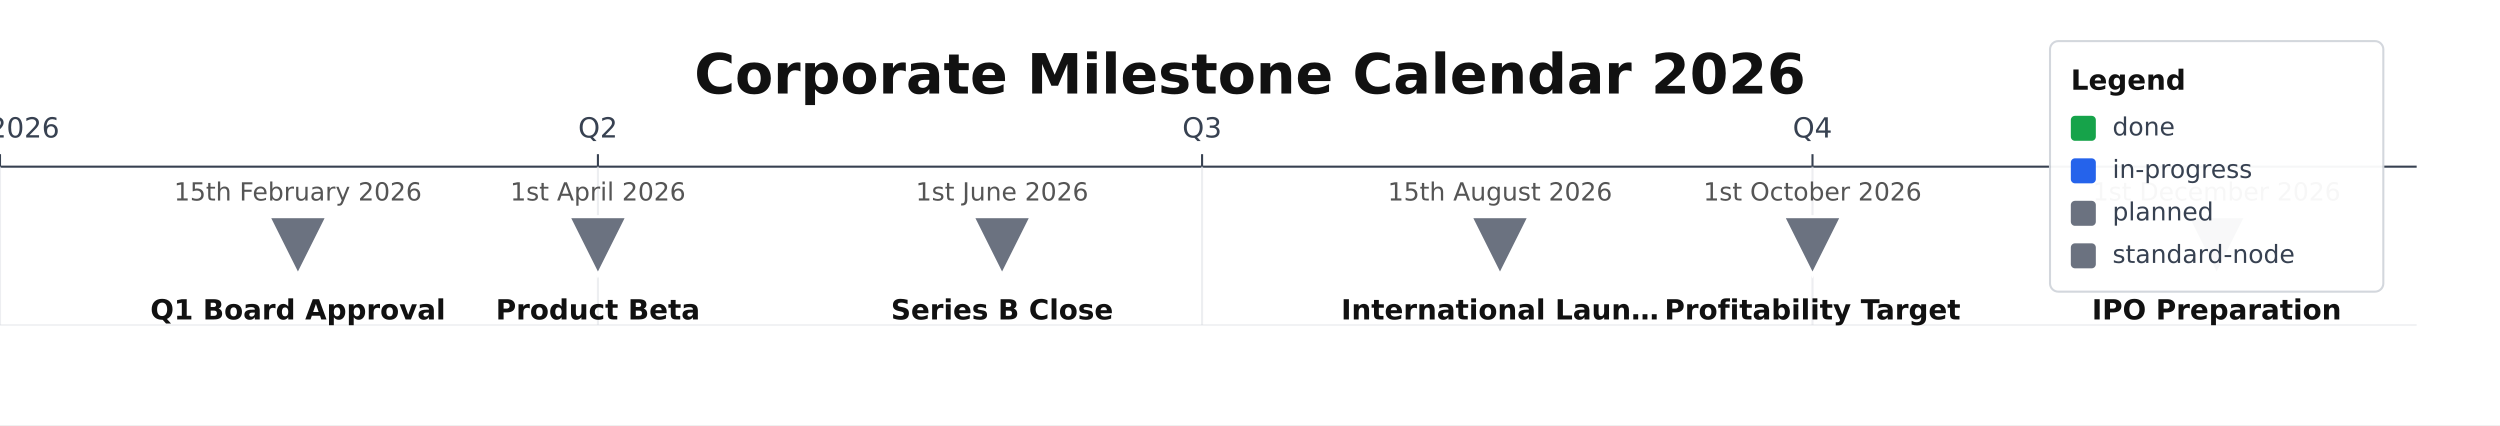
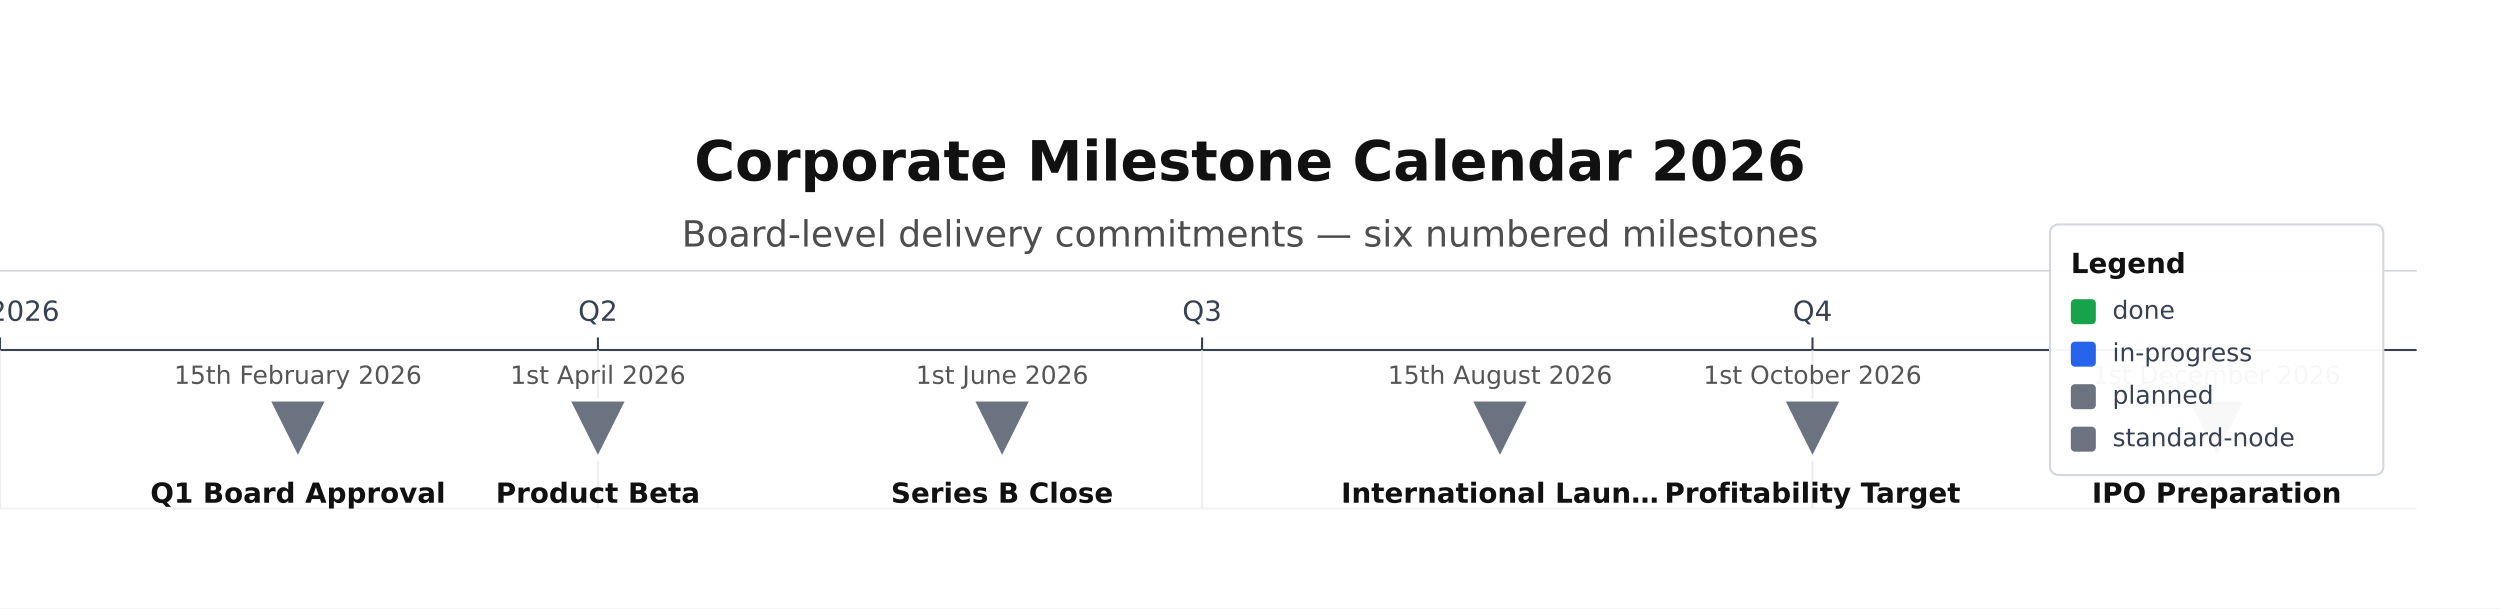
- <svg xmlns="http://www.w3.org/2000/svg" height="204" version="1.1" viewBox="0 0 1200 204" width="1200">
-   <rect fill="#FFFFFF" height="204" width="1200" x="0" y="0" />
-   <text dominant-baseline="middle" fill="#111111" font-family="DejaVu Sans, Courier New, Courier, monospace" font-size="26.67" font-weight="700" text-anchor="middle" x="600" y="37.33">Corporate Milestone Calendar 2026</text>
-   <line stroke="#374151" stroke-width="1" x1="0" x2="1160" y1="80" y2="80" />
-   <line stroke="#374151" stroke-width="1" x1="0" x2="0" y1="74" y2="80" />
-   <line opacity="0.7" stroke="#E5E7EB" stroke-width="1" x1="0" x2="0" y1="80" y2="156" />
-   <text dominant-baseline="alphabetic" fill="#374151" font-family="DejaVu Sans, Courier New, Courier, monospace" font-size="13.33" font-weight="400" text-anchor="middle" x="0" y="66">Q1 2026</text>
-   <line stroke="#374151" stroke-width="1" x1="287" x2="287" y1="74" y2="80" />
-   <line opacity="0.7" stroke="#E5E7EB" stroke-width="1" x1="287" x2="287" y1="80" y2="156" />
-   <text dominant-baseline="alphabetic" fill="#374151" font-family="DejaVu Sans, Courier New, Courier, monospace" font-size="13.33" font-weight="400" text-anchor="middle" x="287" y="66">Q2</text>
-   <line stroke="#374151" stroke-width="1" x1="577" x2="577" y1="74" y2="80" />
-   <line opacity="0.7" stroke="#E5E7EB" stroke-width="1" x1="577" x2="577" y1="80" y2="156" />
-   <text dominant-baseline="alphabetic" fill="#374151" font-family="DejaVu Sans, Courier New, Courier, monospace" font-size="13.33" font-weight="400" text-anchor="middle" x="577" y="66">Q3</text>
-   <line stroke="#374151" stroke-width="1" x1="870" x2="870" y1="74" y2="80" />
-   <line opacity="0.7" stroke="#E5E7EB" stroke-width="1" x1="870" x2="870" y1="80" y2="156" />
-   <text dominant-baseline="alphabetic" fill="#374151" font-family="DejaVu Sans, Courier New, Courier, monospace" font-size="13.33" font-weight="400" text-anchor="middle" x="870" y="66">Q4</text>
-   <line opacity="0.3" stroke="#D1D5DB" stroke-width="1" x1="0" x2="1160" y1="156" y2="156" />
-   <path d="M 129 104 L 157 104 L 143 132 Z" fill="#6B7280" stroke="#FFFFFF" stroke-width="1.5" />
-   <text dominant-baseline="alphabetic" fill="#555555" font-family="DejaVu Sans, Courier New, Courier, monospace" font-size="12" font-weight="400" text-anchor="middle" x="143.01" y="96.24">15th February 2026</text>
-   <text dominant-baseline="alphabetic" fill="#111111" font-family="DejaVu Sans, Courier New, Courier, monospace" font-size="13.33" font-weight="600" text-anchor="middle" x="143.01" y="153.33">Q1 Board Approval</text>
-   <path d="M 273 104 L 301 104 L 287 132 Z" fill="#6B7280" stroke="#FFFFFF" stroke-width="1.5" />
-   <text dominant-baseline="alphabetic" fill="#555555" font-family="DejaVu Sans, Courier New, Courier, monospace" font-size="12" font-weight="400" text-anchor="middle" x="287.01" y="96.24">1st April 2026</text>
-   <text dominant-baseline="alphabetic" fill="#111111" font-family="DejaVu Sans, Courier New, Courier, monospace" font-size="13.33" font-weight="600" text-anchor="middle" x="287" y="153.33">Product Beta</text>
-   <path d="M 467 104 L 495 104 L 481 132 Z" fill="#6B7280" stroke="#FFFFFF" stroke-width="1.5" />
-   <text dominant-baseline="alphabetic" fill="#555555" font-family="DejaVu Sans, Courier New, Courier, monospace" font-size="12" font-weight="400" text-anchor="middle" x="481" y="96.24">1st June 2026</text>
-   <text dominant-baseline="alphabetic" fill="#111111" font-family="DejaVu Sans, Courier New, Courier, monospace" font-size="13.33" font-weight="600" text-anchor="middle" x="481" y="153.33">Series B Close</text>
-   <path d="M 706 104 L 734 104 L 720 132 Z" fill="#6B7280" stroke="#FFFFFF" stroke-width="1.5" />
-   <text dominant-baseline="alphabetic" fill="#555555" font-family="DejaVu Sans, Courier New, Courier, monospace" font-size="12" font-weight="400" text-anchor="middle" x="720.01" y="96.24">15th August 2026</text>
-   <text dominant-baseline="alphabetic" fill="#111111" font-family="DejaVu Sans, Courier New, Courier, monospace" font-size="13.33" font-weight="600" text-anchor="middle" x="720" y="153.33">International Laun…</text>
-   <path d="M 856 104 L 884 104 L 870 132 Z" fill="#6B7280" stroke="#FFFFFF" stroke-width="1.5" />
-   <text dominant-baseline="alphabetic" fill="#555555" font-family="DejaVu Sans, Courier New, Courier, monospace" font-size="12" font-weight="400" text-anchor="middle" x="870.01" y="96.24">1st October 2026</text>
-   <text dominant-baseline="alphabetic" fill="#111111" font-family="DejaVu Sans, Courier New, Courier, monospace" font-size="13.33" font-weight="600" text-anchor="middle" x="870.01" y="153.33">Profitability Target</text>
-   <path d="M 1050 104 L 1078 104 L 1064 132 Z" fill="#6B7280" stroke="#FFFFFF" stroke-width="1.5" />
-   <text dominant-baseline="alphabetic" fill="#555555" font-family="DejaVu Sans, Courier New, Courier, monospace" font-size="12" font-weight="400" text-anchor="middle" x="1064" y="96.24">1st December 2026</text>
-   <text dominant-baseline="alphabetic" fill="#111111" font-family="DejaVu Sans, Courier New, Courier, monospace" font-size="13.33" font-weight="600" text-anchor="middle" x="1064" y="153.33">IPO Preparation</text>
-   <rect fill="#FFFFFF" height="120.27" opacity="0.95" rx="4" stroke="#D1D5DB" stroke-width="1" width="160" x="984" y="19.73" />
-   <text dominant-baseline="alphabetic" fill="#111111" font-family="DejaVu Sans, Courier New, Courier, monospace" font-size="13.33" font-weight="700" text-anchor="start" x="994" y="43.07">Legend</text>
-   <rect fill="#16A34A" height="12" rx="2" width="12" x="994" y="55.6" />
-   <text dominant-baseline="middle" fill="#374151" font-family="DejaVu Sans, Courier New, Courier, monospace" font-size="12" font-weight="400" text-anchor="start" x="1014" y="61.6">done</text>
-   <rect fill="#2563EB" height="12" rx="2" width="12" x="994" y="76" />
-   <text dominant-baseline="middle" fill="#374151" font-family="DejaVu Sans, Courier New, Courier, monospace" font-size="12" font-weight="400" text-anchor="start" x="1014" y="82">in-progress</text>
-   <rect fill="#6B7280" height="12" rx="2" width="12" x="994" y="96.4" />
-   <text dominant-baseline="middle" fill="#374151" font-family="DejaVu Sans, Courier New, Courier, monospace" font-size="12" font-weight="400" text-anchor="start" x="1014" y="102.4">planned</text>
-   <rect fill="#6B7280" height="12" rx="2" width="12" x="994" y="116.8" />
-   <text dominant-baseline="middle" fill="#374151" font-family="DejaVu Sans, Courier New, Courier, monospace" font-size="12" font-weight="400" text-anchor="start" x="1014" y="122.8">standard-node</text>
+ <svg xmlns="http://www.w3.org/2000/svg" height="292" version="1.1" viewBox="0 0 1200 292" width="1200">
+   <rect fill="#FFFFFF" height="292" width="1200" x="0" y="0" />
+   <text dominant-baseline="alphabetic" fill="#111111" font-family="DejaVu Sans, Courier New, Courier, monospace" font-size="26.67" font-weight="700" text-anchor="middle" x="600" y="86.67">Corporate Milestone Calendar 2026</text>
+   <text dominant-baseline="alphabetic" fill="#111111" font-family="DejaVu Sans, Courier New, Courier, monospace" font-size="17.33" font-weight="400" opacity="0.75" text-anchor="middle" x="600" y="118.33">Board-level delivery commitments — six numbered milestones</text>
+   <line opacity="0.35" stroke="#374151" stroke-width="0.5" x1="0" x2="1160" y1="130" y2="130" />
+   <line stroke="#374151" stroke-width="1" x1="0" x2="1160" y1="168" y2="168" />
+   <line stroke="#374151" stroke-width="1" x1="0" x2="0" y1="162" y2="168" />
+   <line opacity="0.7" stroke="#E5E7EB" stroke-width="1" x1="0" x2="0" y1="168" y2="244" />
+   <text dominant-baseline="alphabetic" fill="#374151" font-family="DejaVu Sans, Courier New, Courier, monospace" font-size="13.33" font-weight="400" text-anchor="middle" x="0" y="154">Q1 2026</text>
+   <line stroke="#374151" stroke-width="1" x1="287" x2="287" y1="162" y2="168" />
+   <line opacity="0.7" stroke="#E5E7EB" stroke-width="1" x1="287" x2="287" y1="168" y2="244" />
+   <text dominant-baseline="alphabetic" fill="#374151" font-family="DejaVu Sans, Courier New, Courier, monospace" font-size="13.33" font-weight="400" text-anchor="middle" x="287" y="154">Q2</text>
+   <line stroke="#374151" stroke-width="1" x1="577" x2="577" y1="162" y2="168" />
+   <line opacity="0.7" stroke="#E5E7EB" stroke-width="1" x1="577" x2="577" y1="168" y2="244" />
+   <text dominant-baseline="alphabetic" fill="#374151" font-family="DejaVu Sans, Courier New, Courier, monospace" font-size="13.33" font-weight="400" text-anchor="middle" x="577" y="154">Q3</text>
+   <line stroke="#374151" stroke-width="1" x1="870" x2="870" y1="162" y2="168" />
+   <line opacity="0.7" stroke="#E5E7EB" stroke-width="1" x1="870" x2="870" y1="168" y2="244" />
+   <text dominant-baseline="alphabetic" fill="#374151" font-family="DejaVu Sans, Courier New, Courier, monospace" font-size="13.33" font-weight="400" text-anchor="middle" x="870" y="154">Q4</text>
+   <line opacity="0.3" stroke="#D1D5DB" stroke-width="1" x1="0" x2="1160" y1="244" y2="244" />
+   <path d="M 129 192 L 157 192 L 143 220 Z" fill="#6B7280" stroke="#FFFFFF" stroke-width="1.5" />
+   <text dominant-baseline="alphabetic" fill="#555555" font-family="DejaVu Sans, Courier New, Courier, monospace" font-size="12" font-weight="400" text-anchor="middle" x="143.01" y="184.24">15th February 2026</text>
+   <text dominant-baseline="alphabetic" fill="#111111" font-family="DejaVu Sans, Courier New, Courier, monospace" font-size="13.33" font-weight="600" text-anchor="middle" x="143.01" y="241.33">Q1 Board Approval</text>
+   <path d="M 273 192 L 301 192 L 287 220 Z" fill="#6B7280" stroke="#FFFFFF" stroke-width="1.5" />
+   <text dominant-baseline="alphabetic" fill="#555555" font-family="DejaVu Sans, Courier New, Courier, monospace" font-size="12" font-weight="400" text-anchor="middle" x="287.01" y="184.24">1st April 2026</text>
+   <text dominant-baseline="alphabetic" fill="#111111" font-family="DejaVu Sans, Courier New, Courier, monospace" font-size="13.33" font-weight="600" text-anchor="middle" x="287" y="241.33">Product Beta</text>
+   <path d="M 467 192 L 495 192 L 481 220 Z" fill="#6B7280" stroke="#FFFFFF" stroke-width="1.5" />
+   <text dominant-baseline="alphabetic" fill="#555555" font-family="DejaVu Sans, Courier New, Courier, monospace" font-size="12" font-weight="400" text-anchor="middle" x="481" y="184.24">1st June 2026</text>
+   <text dominant-baseline="alphabetic" fill="#111111" font-family="DejaVu Sans, Courier New, Courier, monospace" font-size="13.33" font-weight="600" text-anchor="middle" x="481" y="241.33">Series B Close</text>
+   <path d="M 706 192 L 734 192 L 720 220 Z" fill="#6B7280" stroke="#FFFFFF" stroke-width="1.5" />
+   <text dominant-baseline="alphabetic" fill="#555555" font-family="DejaVu Sans, Courier New, Courier, monospace" font-size="12" font-weight="400" text-anchor="middle" x="720.01" y="184.24">15th August 2026</text>
+   <text dominant-baseline="alphabetic" fill="#111111" font-family="DejaVu Sans, Courier New, Courier, monospace" font-size="13.33" font-weight="600" text-anchor="middle" x="720" y="241.33">International Laun…</text>
+   <path d="M 856 192 L 884 192 L 870 220 Z" fill="#6B7280" stroke="#FFFFFF" stroke-width="1.5" />
+   <text dominant-baseline="alphabetic" fill="#555555" font-family="DejaVu Sans, Courier New, Courier, monospace" font-size="12" font-weight="400" text-anchor="middle" x="870.01" y="184.24">1st October 2026</text>
+   <text dominant-baseline="alphabetic" fill="#111111" font-family="DejaVu Sans, Courier New, Courier, monospace" font-size="13.33" font-weight="600" text-anchor="middle" x="870.01" y="241.33">Profitability Target</text>
+   <path d="M 1050 192 L 1078 192 L 1064 220 Z" fill="#6B7280" stroke="#FFFFFF" stroke-width="1.5" />
+   <text dominant-baseline="alphabetic" fill="#555555" font-family="DejaVu Sans, Courier New, Courier, monospace" font-size="12" font-weight="400" text-anchor="middle" x="1064" y="184.24">1st December 2026</text>
+   <text dominant-baseline="alphabetic" fill="#111111" font-family="DejaVu Sans, Courier New, Courier, monospace" font-size="13.33" font-weight="600" text-anchor="middle" x="1064" y="241.33">IPO Preparation</text>
+   <rect fill="#FFFFFF" height="120.27" opacity="0.95" rx="4" stroke="#D1D5DB" stroke-width="1" width="160" x="984" y="107.73" />
+   <text dominant-baseline="alphabetic" fill="#111111" font-family="DejaVu Sans, Courier New, Courier, monospace" font-size="13.33" font-weight="700" text-anchor="start" x="994" y="131.07">Legend</text>
+   <rect fill="#16A34A" height="12" rx="2" width="12" x="994" y="143.6" />
+   <text dominant-baseline="middle" fill="#374151" font-family="DejaVu Sans, Courier New, Courier, monospace" font-size="12" font-weight="400" text-anchor="start" x="1014" y="149.6">done</text>
+   <rect fill="#2563EB" height="12" rx="2" width="12" x="994" y="164" />
+   <text dominant-baseline="middle" fill="#374151" font-family="DejaVu Sans, Courier New, Courier, monospace" font-size="12" font-weight="400" text-anchor="start" x="1014" y="170">in-progress</text>
+   <rect fill="#6B7280" height="12" rx="2" width="12" x="994" y="184.4" />
+   <text dominant-baseline="middle" fill="#374151" font-family="DejaVu Sans, Courier New, Courier, monospace" font-size="12" font-weight="400" text-anchor="start" x="1014" y="190.4">planned</text>
+   <rect fill="#6B7280" height="12" rx="2" width="12" x="994" y="204.8" />
+   <text dominant-baseline="middle" fill="#374151" font-family="DejaVu Sans, Courier New, Courier, monospace" font-size="12" font-weight="400" text-anchor="start" x="1014" y="210.8">standard-node</text>
</svg>
